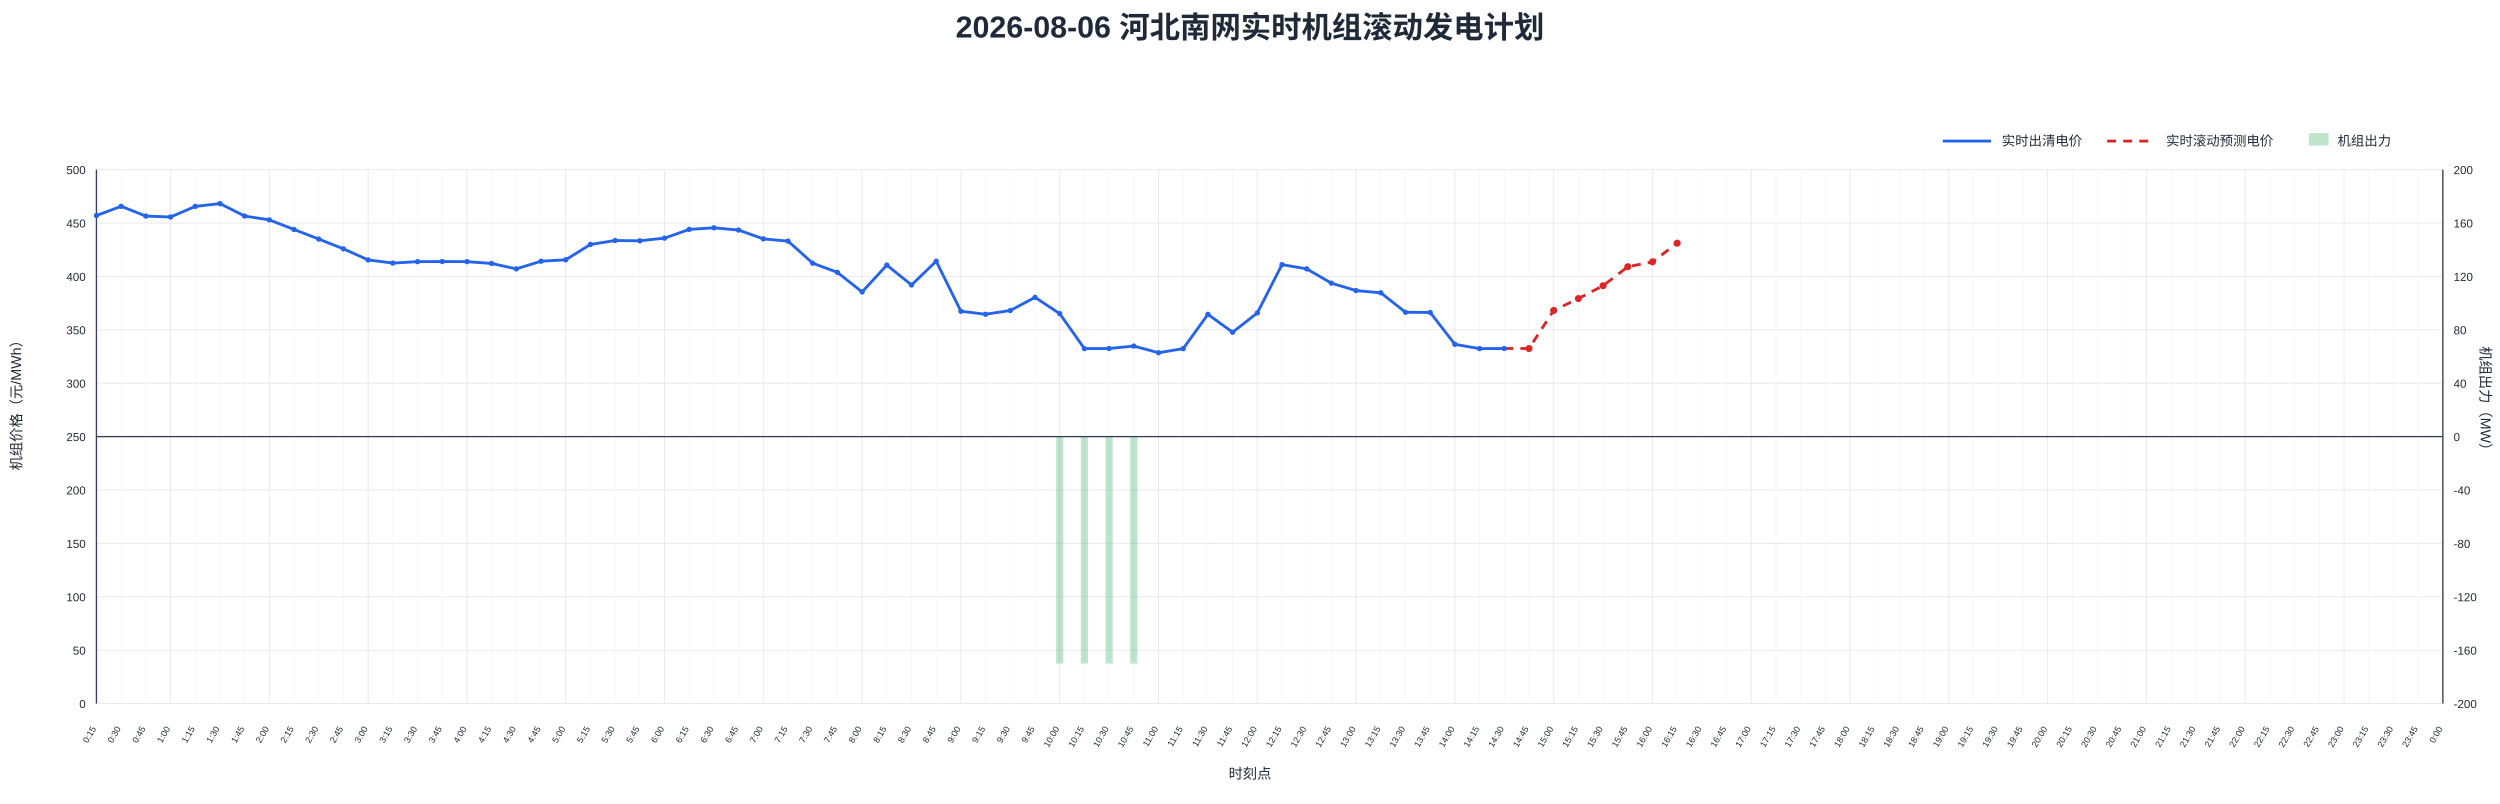
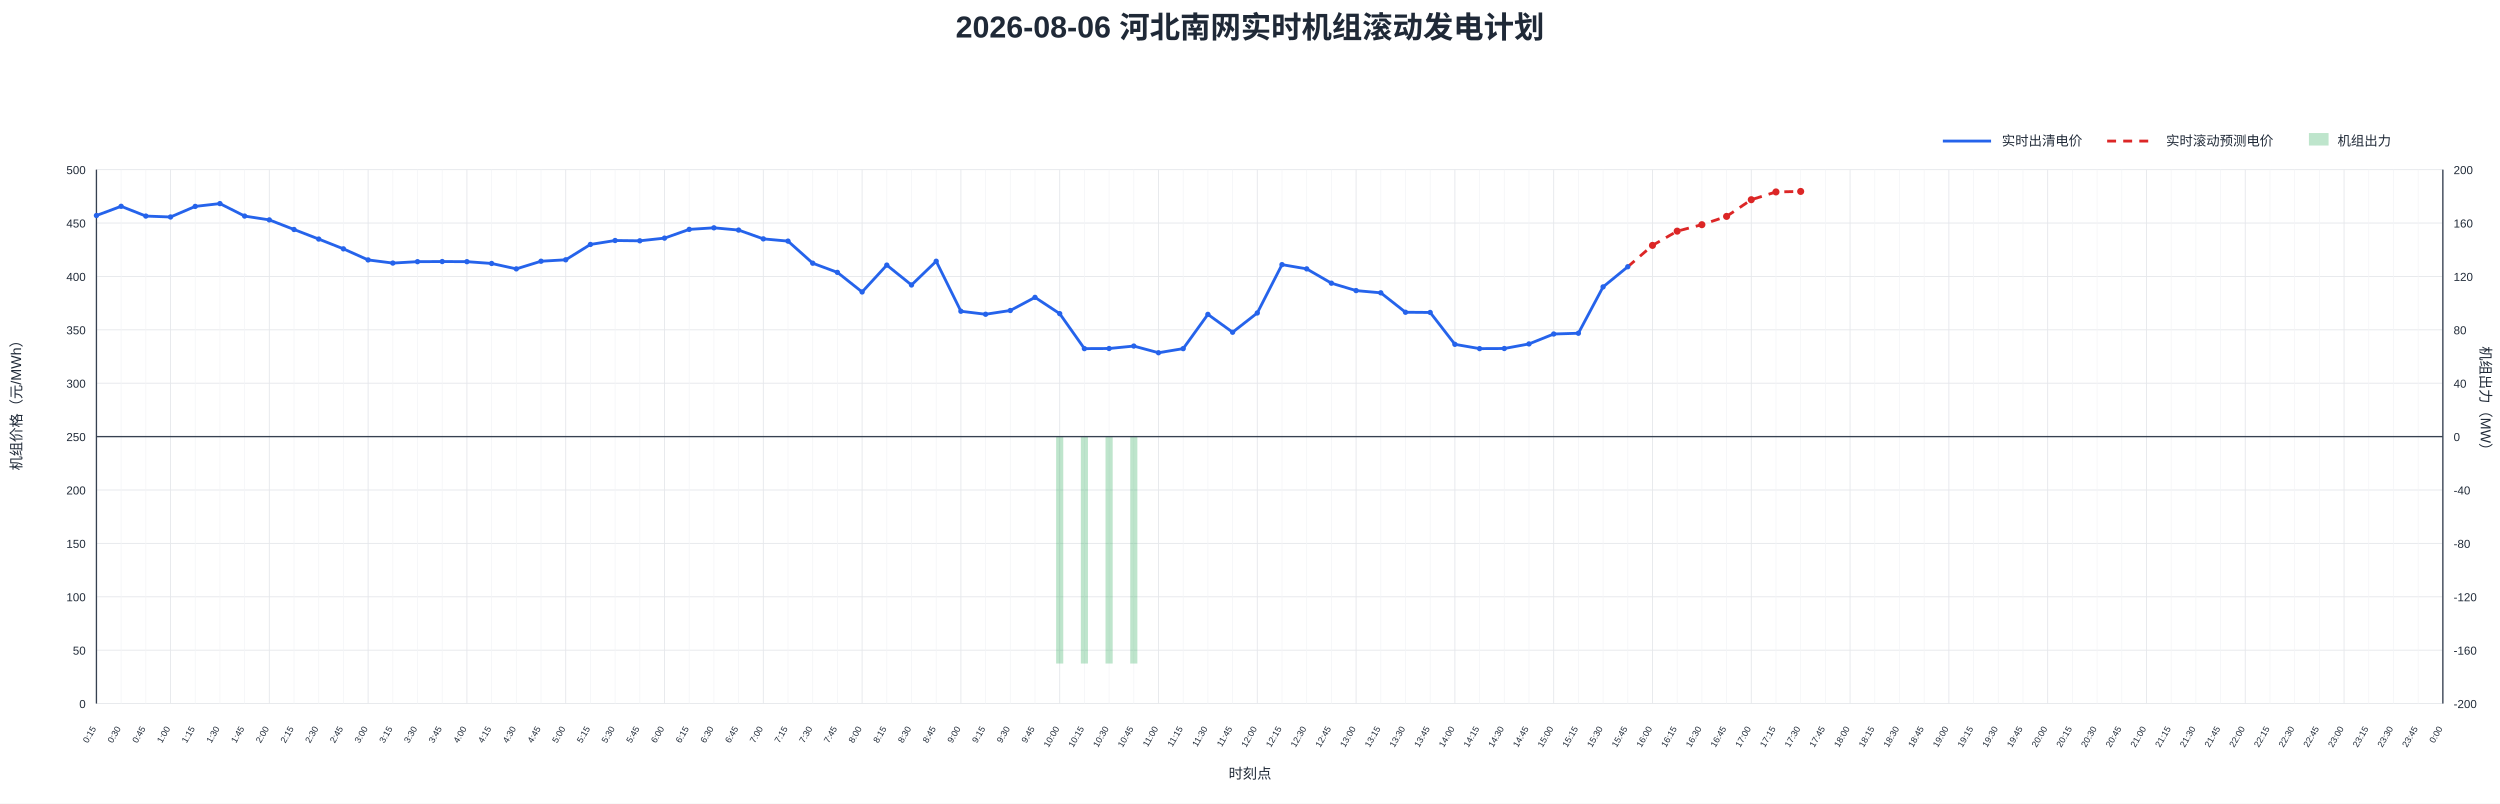
<svg xmlns="http://www.w3.org/2000/svg" width="2800" height="900" viewBox="0 0 2800 900" data-plot-left="108" data-plot-right="2736" data-plot-top="190" data-plot-bottom="788">
  <style>
text{font-family:'Microsoft YaHei','SimHei',Arial,sans-serif;fill:#1f2937}
.axis{stroke:#374151;stroke-width:1.5}
.grid{stroke:#e5e7eb;stroke-width:1}
.minor{stroke:#f3f4f6;stroke-width:0.8}
.actual{fill:none;stroke:#2563eb;stroke-width:3.2}
.forecast{fill:none;stroke:#dc2626;stroke-width:3.2;stroke-dasharray:10 8}
.bar{fill:#16a34a;fill-opacity:0.28}
.hover-zone{fill:#ffffff;fill-opacity:0;cursor:crosshair}
.hover-line{stroke:#111827;stroke-width:1.4;stroke-dasharray:6 5;opacity:0}
.tooltip{opacity:0;pointer-events:none}
.tooltip-bg{fill:#111827;fill-opacity:.72;stroke:#ffffff;stroke-width:1.2}
.tooltip text{fill:#ffffff;font-size:15px}
</style>
  <rect width="100%" height="100%" fill="#ffffff" />
  <text x="1400.0" y="42" text-anchor="middle" font-size="34" font-weight="700">2026-08-06 河北南网实时机组滚动发电计划</text>
  <text x="2748" y="793.00" text-anchor="start" font-size="13" fill="#166534">-200</text>
  <text x="2748" y="733.20" text-anchor="start" font-size="13" fill="#166534">-160</text>
  <text x="2748" y="673.40" text-anchor="start" font-size="13" fill="#166534">-120</text>
  <text x="2748" y="613.60" text-anchor="start" font-size="13" fill="#166534">-80</text>
  <text x="2748" y="553.80" text-anchor="start" font-size="13" fill="#166534">-40</text>
  <text x="2748" y="494.00" text-anchor="start" font-size="13" fill="#166534">0</text>
  <text x="2748" y="434.20" text-anchor="start" font-size="13" fill="#166534">40</text>
  <text x="2748" y="374.40" text-anchor="start" font-size="13" fill="#166534">80</text>
  <text x="2748" y="314.60" text-anchor="start" font-size="13" fill="#166534">120</text>
  <text x="2748" y="254.80" text-anchor="start" font-size="13" fill="#166534">160</text>
  <text x="2748" y="195.00" text-anchor="start" font-size="13" fill="#166534">200</text>
  <line class="grid" x1="108" y1="788.00" x2="2736" y2="788.00" />
  <text x="96" y="793.00" text-anchor="end" font-size="13">0</text>
  <line class="grid" x1="108" y1="728.20" x2="2736" y2="728.20" />
  <text x="96" y="733.20" text-anchor="end" font-size="13">50</text>
  <line class="grid" x1="108" y1="668.40" x2="2736" y2="668.40" />
  <text x="96" y="673.40" text-anchor="end" font-size="13">100</text>
  <line class="grid" x1="108" y1="608.60" x2="2736" y2="608.60" />
  <text x="96" y="613.60" text-anchor="end" font-size="13">150</text>
  <line class="grid" x1="108" y1="548.80" x2="2736" y2="548.80" />
  <text x="96" y="553.80" text-anchor="end" font-size="13">200</text>
  <line class="grid" x1="108" y1="489.00" x2="2736" y2="489.00" />
  <text x="96" y="494.00" text-anchor="end" font-size="13">250</text>
  <line class="grid" x1="108" y1="429.20" x2="2736" y2="429.20" />
  <text x="96" y="434.20" text-anchor="end" font-size="13">300</text>
  <line class="grid" x1="108" y1="369.40" x2="2736" y2="369.40" />
  <text x="96" y="374.40" text-anchor="end" font-size="13">350</text>
  <line class="grid" x1="108" y1="309.60" x2="2736" y2="309.60" />
  <text x="96" y="314.60" text-anchor="end" font-size="13">400</text>
  <line class="grid" x1="108" y1="249.80" x2="2736" y2="249.80" />
  <text x="96" y="254.80" text-anchor="end" font-size="13">450</text>
  <line class="grid" x1="108" y1="190.00" x2="2736" y2="190.00" />
  <text x="96" y="195.00" text-anchor="end" font-size="13">500</text>
  <line class="grid minor" x1="108.00" y1="190" x2="108.00" y2="788" />
  <text x="108.00" y="816" text-anchor="end" font-size="10" transform="rotate(-60 108.00 816)">0:15</text>
  <line class="grid minor" x1="135.66" y1="190" x2="135.66" y2="788" />
  <text x="135.66" y="816" text-anchor="end" font-size="10" transform="rotate(-60 135.66 816)">0:30</text>
  <line class="grid minor" x1="163.33" y1="190" x2="163.33" y2="788" />
  <text x="163.33" y="816" text-anchor="end" font-size="10" transform="rotate(-60 163.33 816)">0:45</text>
  <line class="grid" x1="190.99" y1="190" x2="190.99" y2="788" />
  <text x="190.99" y="816" text-anchor="end" font-size="10" transform="rotate(-60 190.99 816)">1:00</text>
  <line class="grid minor" x1="218.65" y1="190" x2="218.65" y2="788" />
  <text x="218.65" y="816" text-anchor="end" font-size="10" transform="rotate(-60 218.65 816)">1:15</text>
  <line class="grid minor" x1="246.32" y1="190" x2="246.32" y2="788" />
  <text x="246.32" y="816" text-anchor="end" font-size="10" transform="rotate(-60 246.32 816)">1:30</text>
  <line class="grid minor" x1="273.98" y1="190" x2="273.98" y2="788" />
  <text x="273.98" y="816" text-anchor="end" font-size="10" transform="rotate(-60 273.98 816)">1:45</text>
  <line class="grid" x1="301.64" y1="190" x2="301.64" y2="788" />
  <text x="301.64" y="816" text-anchor="end" font-size="10" transform="rotate(-60 301.64 816)">2:00</text>
  <line class="grid minor" x1="329.31" y1="190" x2="329.31" y2="788" />
  <text x="329.31" y="816" text-anchor="end" font-size="10" transform="rotate(-60 329.31 816)">2:15</text>
  <line class="grid minor" x1="356.97" y1="190" x2="356.97" y2="788" />
  <text x="356.97" y="816" text-anchor="end" font-size="10" transform="rotate(-60 356.97 816)">2:30</text>
  <line class="grid minor" x1="384.63" y1="190" x2="384.63" y2="788" />
  <text x="384.63" y="816" text-anchor="end" font-size="10" transform="rotate(-60 384.63 816)">2:45</text>
  <line class="grid" x1="412.29" y1="190" x2="412.29" y2="788" />
  <text x="412.29" y="816" text-anchor="end" font-size="10" transform="rotate(-60 412.29 816)">3:00</text>
  <line class="grid minor" x1="439.96" y1="190" x2="439.96" y2="788" />
  <text x="439.96" y="816" text-anchor="end" font-size="10" transform="rotate(-60 439.96 816)">3:15</text>
  <line class="grid minor" x1="467.62" y1="190" x2="467.62" y2="788" />
  <text x="467.62" y="816" text-anchor="end" font-size="10" transform="rotate(-60 467.62 816)">3:30</text>
  <line class="grid minor" x1="495.28" y1="190" x2="495.28" y2="788" />
  <text x="495.28" y="816" text-anchor="end" font-size="10" transform="rotate(-60 495.28 816)">3:45</text>
  <line class="grid" x1="522.95" y1="190" x2="522.95" y2="788" />
  <text x="522.95" y="816" text-anchor="end" font-size="10" transform="rotate(-60 522.95 816)">4:00</text>
  <line class="grid minor" x1="550.61" y1="190" x2="550.61" y2="788" />
  <text x="550.61" y="816" text-anchor="end" font-size="10" transform="rotate(-60 550.61 816)">4:15</text>
  <line class="grid minor" x1="578.27" y1="190" x2="578.27" y2="788" />
  <text x="578.27" y="816" text-anchor="end" font-size="10" transform="rotate(-60 578.27 816)">4:30</text>
  <line class="grid minor" x1="605.94" y1="190" x2="605.94" y2="788" />
  <text x="605.94" y="816" text-anchor="end" font-size="10" transform="rotate(-60 605.94 816)">4:45</text>
  <line class="grid" x1="633.60" y1="190" x2="633.60" y2="788" />
  <text x="633.60" y="816" text-anchor="end" font-size="10" transform="rotate(-60 633.60 816)">5:00</text>
  <line class="grid minor" x1="661.26" y1="190" x2="661.26" y2="788" />
  <text x="661.26" y="816" text-anchor="end" font-size="10" transform="rotate(-60 661.26 816)">5:15</text>
  <line class="grid minor" x1="688.93" y1="190" x2="688.93" y2="788" />
  <text x="688.93" y="816" text-anchor="end" font-size="10" transform="rotate(-60 688.93 816)">5:30</text>
  <line class="grid minor" x1="716.59" y1="190" x2="716.59" y2="788" />
  <text x="716.59" y="816" text-anchor="end" font-size="10" transform="rotate(-60 716.59 816)">5:45</text>
  <line class="grid" x1="744.25" y1="190" x2="744.25" y2="788" />
  <text x="744.25" y="816" text-anchor="end" font-size="10" transform="rotate(-60 744.25 816)">6:00</text>
  <line class="grid minor" x1="771.92" y1="190" x2="771.92" y2="788" />
  <text x="771.92" y="816" text-anchor="end" font-size="10" transform="rotate(-60 771.92 816)">6:15</text>
  <line class="grid minor" x1="799.58" y1="190" x2="799.58" y2="788" />
  <text x="799.58" y="816" text-anchor="end" font-size="10" transform="rotate(-60 799.58 816)">6:30</text>
  <line class="grid minor" x1="827.24" y1="190" x2="827.24" y2="788" />
  <text x="827.24" y="816" text-anchor="end" font-size="10" transform="rotate(-60 827.24 816)">6:45</text>
  <line class="grid" x1="854.91" y1="190" x2="854.91" y2="788" />
  <text x="854.91" y="816" text-anchor="end" font-size="10" transform="rotate(-60 854.91 816)">7:00</text>
  <line class="grid minor" x1="882.57" y1="190" x2="882.57" y2="788" />
  <text x="882.57" y="816" text-anchor="end" font-size="10" transform="rotate(-60 882.57 816)">7:15</text>
  <line class="grid minor" x1="910.23" y1="190" x2="910.23" y2="788" />
  <text x="910.23" y="816" text-anchor="end" font-size="10" transform="rotate(-60 910.23 816)">7:30</text>
  <line class="grid minor" x1="937.89" y1="190" x2="937.89" y2="788" />
  <text x="937.89" y="816" text-anchor="end" font-size="10" transform="rotate(-60 937.89 816)">7:45</text>
  <line class="grid" x1="965.56" y1="190" x2="965.56" y2="788" />
  <text x="965.56" y="816" text-anchor="end" font-size="10" transform="rotate(-60 965.56 816)">8:00</text>
  <line class="grid minor" x1="993.22" y1="190" x2="993.22" y2="788" />
  <text x="993.22" y="816" text-anchor="end" font-size="10" transform="rotate(-60 993.22 816)">8:15</text>
  <line class="grid minor" x1="1020.88" y1="190" x2="1020.88" y2="788" />
  <text x="1020.88" y="816" text-anchor="end" font-size="10" transform="rotate(-60 1020.88 816)">8:30</text>
  <line class="grid minor" x1="1048.55" y1="190" x2="1048.55" y2="788" />
  <text x="1048.55" y="816" text-anchor="end" font-size="10" transform="rotate(-60 1048.55 816)">8:45</text>
  <line class="grid" x1="1076.21" y1="190" x2="1076.21" y2="788" />
  <text x="1076.21" y="816" text-anchor="end" font-size="10" transform="rotate(-60 1076.21 816)">9:00</text>
  <line class="grid minor" x1="1103.87" y1="190" x2="1103.87" y2="788" />
  <text x="1103.87" y="816" text-anchor="end" font-size="10" transform="rotate(-60 1103.87 816)">9:15</text>
  <line class="grid minor" x1="1131.54" y1="190" x2="1131.54" y2="788" />
  <text x="1131.54" y="816" text-anchor="end" font-size="10" transform="rotate(-60 1131.54 816)">9:30</text>
  <line class="grid minor" x1="1159.20" y1="190" x2="1159.20" y2="788" />
  <text x="1159.20" y="816" text-anchor="end" font-size="10" transform="rotate(-60 1159.20 816)">9:45</text>
  <line class="grid" x1="1186.86" y1="190" x2="1186.86" y2="788" />
  <text x="1186.86" y="816" text-anchor="end" font-size="10" transform="rotate(-60 1186.86 816)">10:00</text>
  <line class="grid minor" x1="1214.53" y1="190" x2="1214.53" y2="788" />
  <text x="1214.53" y="816" text-anchor="end" font-size="10" transform="rotate(-60 1214.53 816)">10:15</text>
  <line class="grid minor" x1="1242.19" y1="190" x2="1242.19" y2="788" />
  <text x="1242.19" y="816" text-anchor="end" font-size="10" transform="rotate(-60 1242.19 816)">10:30</text>
  <line class="grid minor" x1="1269.85" y1="190" x2="1269.85" y2="788" />
  <text x="1269.85" y="816" text-anchor="end" font-size="10" transform="rotate(-60 1269.85 816)">10:45</text>
  <line class="grid" x1="1297.52" y1="190" x2="1297.52" y2="788" />
  <text x="1297.52" y="816" text-anchor="end" font-size="10" transform="rotate(-60 1297.52 816)">11:00</text>
  <line class="grid minor" x1="1325.18" y1="190" x2="1325.18" y2="788" />
  <text x="1325.18" y="816" text-anchor="end" font-size="10" transform="rotate(-60 1325.18 816)">11:15</text>
  <line class="grid minor" x1="1352.84" y1="190" x2="1352.84" y2="788" />
  <text x="1352.84" y="816" text-anchor="end" font-size="10" transform="rotate(-60 1352.84 816)">11:30</text>
  <line class="grid minor" x1="1380.51" y1="190" x2="1380.51" y2="788" />
  <text x="1380.51" y="816" text-anchor="end" font-size="10" transform="rotate(-60 1380.51 816)">11:45</text>
  <line class="grid" x1="1408.17" y1="190" x2="1408.17" y2="788" />
  <text x="1408.17" y="816" text-anchor="end" font-size="10" transform="rotate(-60 1408.17 816)">12:00</text>
  <line class="grid minor" x1="1435.83" y1="190" x2="1435.83" y2="788" />
  <text x="1435.83" y="816" text-anchor="end" font-size="10" transform="rotate(-60 1435.83 816)">12:15</text>
  <line class="grid minor" x1="1463.49" y1="190" x2="1463.49" y2="788" />
  <text x="1463.49" y="816" text-anchor="end" font-size="10" transform="rotate(-60 1463.49 816)">12:30</text>
  <line class="grid minor" x1="1491.16" y1="190" x2="1491.16" y2="788" />
  <text x="1491.16" y="816" text-anchor="end" font-size="10" transform="rotate(-60 1491.16 816)">12:45</text>
  <line class="grid" x1="1518.82" y1="190" x2="1518.82" y2="788" />
  <text x="1518.82" y="816" text-anchor="end" font-size="10" transform="rotate(-60 1518.82 816)">13:00</text>
  <line class="grid minor" x1="1546.48" y1="190" x2="1546.48" y2="788" />
  <text x="1546.48" y="816" text-anchor="end" font-size="10" transform="rotate(-60 1546.48 816)">13:15</text>
  <line class="grid minor" x1="1574.15" y1="190" x2="1574.15" y2="788" />
  <text x="1574.15" y="816" text-anchor="end" font-size="10" transform="rotate(-60 1574.15 816)">13:30</text>
  <line class="grid minor" x1="1601.81" y1="190" x2="1601.81" y2="788" />
  <text x="1601.81" y="816" text-anchor="end" font-size="10" transform="rotate(-60 1601.81 816)">13:45</text>
  <line class="grid" x1="1629.47" y1="190" x2="1629.47" y2="788" />
  <text x="1629.47" y="816" text-anchor="end" font-size="10" transform="rotate(-60 1629.47 816)">14:00</text>
  <line class="grid minor" x1="1657.14" y1="190" x2="1657.14" y2="788" />
  <text x="1657.14" y="816" text-anchor="end" font-size="10" transform="rotate(-60 1657.14 816)">14:15</text>
  <line class="grid minor" x1="1684.80" y1="190" x2="1684.80" y2="788" />
  <text x="1684.80" y="816" text-anchor="end" font-size="10" transform="rotate(-60 1684.80 816)">14:30</text>
  <line class="grid minor" x1="1712.46" y1="190" x2="1712.46" y2="788" />
  <text x="1712.46" y="816" text-anchor="end" font-size="10" transform="rotate(-60 1712.46 816)">14:45</text>
  <line class="grid" x1="1740.13" y1="190" x2="1740.13" y2="788" />
  <text x="1740.13" y="816" text-anchor="end" font-size="10" transform="rotate(-60 1740.13 816)">15:00</text>
  <line class="grid minor" x1="1767.79" y1="190" x2="1767.79" y2="788" />
  <text x="1767.79" y="816" text-anchor="end" font-size="10" transform="rotate(-60 1767.79 816)">15:15</text>
  <line class="grid minor" x1="1795.45" y1="190" x2="1795.45" y2="788" />
  <text x="1795.45" y="816" text-anchor="end" font-size="10" transform="rotate(-60 1795.45 816)">15:30</text>
  <line class="grid minor" x1="1823.12" y1="190" x2="1823.12" y2="788" />
  <text x="1823.12" y="816" text-anchor="end" font-size="10" transform="rotate(-60 1823.12 816)">15:45</text>
  <line class="grid" x1="1850.78" y1="190" x2="1850.78" y2="788" />
  <text x="1850.78" y="816" text-anchor="end" font-size="10" transform="rotate(-60 1850.78 816)">16:00</text>
  <line class="grid minor" x1="1878.44" y1="190" x2="1878.44" y2="788" />
  <text x="1878.44" y="816" text-anchor="end" font-size="10" transform="rotate(-60 1878.44 816)">16:15</text>
  <line class="grid minor" x1="1906.11" y1="190" x2="1906.11" y2="788" />
  <text x="1906.11" y="816" text-anchor="end" font-size="10" transform="rotate(-60 1906.11 816)">16:30</text>
  <line class="grid minor" x1="1933.77" y1="190" x2="1933.77" y2="788" />
  <text x="1933.77" y="816" text-anchor="end" font-size="10" transform="rotate(-60 1933.77 816)">16:45</text>
  <line class="grid" x1="1961.43" y1="190" x2="1961.43" y2="788" />
  <text x="1961.43" y="816" text-anchor="end" font-size="10" transform="rotate(-60 1961.43 816)">17:00</text>
  <line class="grid minor" x1="1989.09" y1="190" x2="1989.09" y2="788" />
  <text x="1989.09" y="816" text-anchor="end" font-size="10" transform="rotate(-60 1989.09 816)">17:15</text>
  <line class="grid minor" x1="2016.76" y1="190" x2="2016.76" y2="788" />
  <text x="2016.76" y="816" text-anchor="end" font-size="10" transform="rotate(-60 2016.76 816)">17:30</text>
  <line class="grid minor" x1="2044.42" y1="190" x2="2044.42" y2="788" />
  <text x="2044.42" y="816" text-anchor="end" font-size="10" transform="rotate(-60 2044.42 816)">17:45</text>
  <line class="grid" x1="2072.08" y1="190" x2="2072.08" y2="788" />
  <text x="2072.08" y="816" text-anchor="end" font-size="10" transform="rotate(-60 2072.08 816)">18:00</text>
  <line class="grid minor" x1="2099.75" y1="190" x2="2099.75" y2="788" />
  <text x="2099.75" y="816" text-anchor="end" font-size="10" transform="rotate(-60 2099.75 816)">18:15</text>
  <line class="grid minor" x1="2127.41" y1="190" x2="2127.41" y2="788" />
  <text x="2127.41" y="816" text-anchor="end" font-size="10" transform="rotate(-60 2127.41 816)">18:30</text>
  <line class="grid minor" x1="2155.07" y1="190" x2="2155.07" y2="788" />
  <text x="2155.07" y="816" text-anchor="end" font-size="10" transform="rotate(-60 2155.07 816)">18:45</text>
  <line class="grid" x1="2182.74" y1="190" x2="2182.74" y2="788" />
  <text x="2182.74" y="816" text-anchor="end" font-size="10" transform="rotate(-60 2182.74 816)">19:00</text>
  <line class="grid minor" x1="2210.40" y1="190" x2="2210.40" y2="788" />
  <text x="2210.40" y="816" text-anchor="end" font-size="10" transform="rotate(-60 2210.40 816)">19:15</text>
  <line class="grid minor" x1="2238.06" y1="190" x2="2238.06" y2="788" />
  <text x="2238.06" y="816" text-anchor="end" font-size="10" transform="rotate(-60 2238.06 816)">19:30</text>
  <line class="grid minor" x1="2265.73" y1="190" x2="2265.73" y2="788" />
  <text x="2265.73" y="816" text-anchor="end" font-size="10" transform="rotate(-60 2265.73 816)">19:45</text>
  <line class="grid" x1="2293.39" y1="190" x2="2293.39" y2="788" />
  <text x="2293.39" y="816" text-anchor="end" font-size="10" transform="rotate(-60 2293.39 816)">20:00</text>
  <line class="grid minor" x1="2321.05" y1="190" x2="2321.05" y2="788" />
  <text x="2321.05" y="816" text-anchor="end" font-size="10" transform="rotate(-60 2321.05 816)">20:15</text>
  <line class="grid minor" x1="2348.72" y1="190" x2="2348.72" y2="788" />
  <text x="2348.72" y="816" text-anchor="end" font-size="10" transform="rotate(-60 2348.72 816)">20:30</text>
  <line class="grid minor" x1="2376.38" y1="190" x2="2376.38" y2="788" />
  <text x="2376.38" y="816" text-anchor="end" font-size="10" transform="rotate(-60 2376.38 816)">20:45</text>
  <line class="grid" x1="2404.04" y1="190" x2="2404.04" y2="788" />
  <text x="2404.04" y="816" text-anchor="end" font-size="10" transform="rotate(-60 2404.04 816)">21:00</text>
  <line class="grid minor" x1="2431.71" y1="190" x2="2431.71" y2="788" />
  <text x="2431.71" y="816" text-anchor="end" font-size="10" transform="rotate(-60 2431.71 816)">21:15</text>
  <line class="grid minor" x1="2459.37" y1="190" x2="2459.37" y2="788" />
  <text x="2459.37" y="816" text-anchor="end" font-size="10" transform="rotate(-60 2459.37 816)">21:30</text>
  <line class="grid minor" x1="2487.03" y1="190" x2="2487.03" y2="788" />
  <text x="2487.03" y="816" text-anchor="end" font-size="10" transform="rotate(-60 2487.03 816)">21:45</text>
  <line class="grid" x1="2514.69" y1="190" x2="2514.69" y2="788" />
  <text x="2514.69" y="816" text-anchor="end" font-size="10" transform="rotate(-60 2514.69 816)">22:00</text>
  <line class="grid minor" x1="2542.36" y1="190" x2="2542.36" y2="788" />
  <text x="2542.36" y="816" text-anchor="end" font-size="10" transform="rotate(-60 2542.36 816)">22:15</text>
  <line class="grid minor" x1="2570.02" y1="190" x2="2570.02" y2="788" />
  <text x="2570.02" y="816" text-anchor="end" font-size="10" transform="rotate(-60 2570.02 816)">22:30</text>
  <line class="grid minor" x1="2597.68" y1="190" x2="2597.68" y2="788" />
  <text x="2597.68" y="816" text-anchor="end" font-size="10" transform="rotate(-60 2597.68 816)">22:45</text>
  <line class="grid" x1="2625.35" y1="190" x2="2625.35" y2="788" />
  <text x="2625.35" y="816" text-anchor="end" font-size="10" transform="rotate(-60 2625.35 816)">23:00</text>
  <line class="grid minor" x1="2653.01" y1="190" x2="2653.01" y2="788" />
  <text x="2653.01" y="816" text-anchor="end" font-size="10" transform="rotate(-60 2653.01 816)">23:15</text>
  <line class="grid minor" x1="2680.67" y1="190" x2="2680.67" y2="788" />
  <text x="2680.67" y="816" text-anchor="end" font-size="10" transform="rotate(-60 2680.67 816)">23:30</text>
  <line class="grid minor" x1="2708.34" y1="190" x2="2708.34" y2="788" />
  <text x="2708.34" y="816" text-anchor="end" font-size="10" transform="rotate(-60 2708.34 816)">23:45</text>
  <line class="grid" x1="2736.00" y1="190" x2="2736.00" y2="788" />
  <text x="2736.00" y="816" text-anchor="end" font-size="10" transform="rotate(-60 2736.00 816)">0:00</text>
  <rect class="bar" x="104.00" y="489.00" width="8" height="0.00" />
  <rect class="bar" x="131.66" y="489.00" width="8" height="0.00" />
  <rect class="bar" x="159.33" y="489.00" width="8" height="0.00" />
  <rect class="bar" x="186.99" y="489.00" width="8" height="0.00" />
  <rect class="bar" x="214.65" y="489.00" width="8" height="0.00" />
  <rect class="bar" x="242.32" y="489.00" width="8" height="0.00" />
  <rect class="bar" x="269.98" y="489.00" width="8" height="0.00" />
  <rect class="bar" x="297.64" y="489.00" width="8" height="0.00" />
  <rect class="bar" x="325.31" y="489.00" width="8" height="0.00" />
  <rect class="bar" x="352.97" y="489.00" width="8" height="0.00" />
  <rect class="bar" x="380.63" y="489.00" width="8" height="0.00" />
  <rect class="bar" x="408.29" y="489.00" width="8" height="0.00" />
  <rect class="bar" x="435.96" y="489.00" width="8" height="0.00" />
  <rect class="bar" x="463.62" y="489.00" width="8" height="0.00" />
  <rect class="bar" x="491.28" y="489.00" width="8" height="0.00" />
  <rect class="bar" x="518.95" y="489.00" width="8" height="0.00" />
  <rect class="bar" x="546.61" y="489.00" width="8" height="0.00" />
  <rect class="bar" x="574.27" y="489.00" width="8" height="0.00" />
  <rect class="bar" x="601.94" y="489.00" width="8" height="0.00" />
  <rect class="bar" x="629.60" y="489.00" width="8" height="0.00" />
  <rect class="bar" x="657.26" y="489.00" width="8" height="0.00" />
  <rect class="bar" x="684.93" y="489.00" width="8" height="0.00" />
  <rect class="bar" x="712.59" y="489.00" width="8" height="0.00" />
  <rect class="bar" x="740.25" y="489.00" width="8" height="0.00" />
  <rect class="bar" x="767.92" y="489.00" width="8" height="0.00" />
  <rect class="bar" x="795.58" y="489.00" width="8" height="0.00" />
  <rect class="bar" x="823.24" y="489.00" width="8" height="0.00" />
  <rect class="bar" x="850.91" y="489.00" width="8" height="0.00" />
  <rect class="bar" x="878.57" y="489.00" width="8" height="0.00" />
  <rect class="bar" x="906.23" y="489.00" width="8" height="0.00" />
  <rect class="bar" x="933.89" y="489.00" width="8" height="0.00" />
  <rect class="bar" x="961.56" y="489.00" width="8" height="0.00" />
  <rect class="bar" x="989.22" y="489.00" width="8" height="0.00" />
  <rect class="bar" x="1016.88" y="489.00" width="8" height="0.00" />
  <rect class="bar" x="1044.55" y="489.00" width="8" height="0.00" />
  <rect class="bar" x="1072.21" y="489.00" width="8" height="0.00" />
  <rect class="bar" x="1099.87" y="489.00" width="8" height="0.00" />
  <rect class="bar" x="1127.54" y="489.00" width="8" height="0.00" />
  <rect class="bar" x="1155.20" y="489.00" width="8" height="0.00" />
  <rect class="bar" x="1182.86" y="489.00" width="8" height="254.15" />
  <rect class="bar" x="1210.53" y="489.00" width="8" height="254.15" />
  <rect class="bar" x="1238.19" y="489.00" width="8" height="254.15" />
  <rect class="bar" x="1265.85" y="489.00" width="8" height="254.15" />
  <rect class="bar" x="1293.52" y="489.00" width="8" height="0.00" />
  <rect class="bar" x="1321.18" y="489.00" width="8" height="0.00" />
  <rect class="bar" x="1348.84" y="489.00" width="8" height="0.00" />
  <rect class="bar" x="1376.51" y="489.00" width="8" height="0.00" />
  <rect class="bar" x="1404.17" y="489.00" width="8" height="0.00" />
  <rect class="bar" x="1431.83" y="489.00" width="8" height="0.00" />
  <rect class="bar" x="1459.49" y="489.00" width="8" height="0.00" />
  <rect class="bar" x="1487.16" y="489.00" width="8" height="0.00" />
  <rect class="bar" x="1514.82" y="489.00" width="8" height="0.00" />
  <rect class="bar" x="1542.48" y="489.00" width="8" height="0.00" />
  <rect class="bar" x="1570.15" y="489.00" width="8" height="0.00" />
  <rect class="bar" x="1597.81" y="489.00" width="8" height="0.00" />
  <rect class="bar" x="1625.47" y="489.00" width="8" height="0.00" />
  <rect class="bar" x="1653.14" y="489.00" width="8" height="0.00" />
  <rect class="bar" x="1680.80" y="489.00" width="8" height="0.00" />
  <rect class="bar" x="1708.46" y="489.00" width="8" height="0.00" />
  <rect class="bar" x="1736.13" y="489.00" width="8" height="0.00" />
  <rect class="bar" x="1763.79" y="489.00" width="8" height="0.00" />
  <rect class="bar" x="1791.45" y="489.00" width="8" height="0.00" />
  <rect class="bar" x="1819.12" y="489.00" width="8" height="0.00" />
  <rect class="bar" x="1846.78" y="489.00" width="8" height="0.00" />
  <rect class="bar" x="1874.44" y="489.00" width="8" height="0.00" />
+   <rect class="bar" x="1902.11" y="489.00" width="8" height="0.00" />
+   <rect class="bar" x="1929.77" y="489.00" width="8" height="0.00" />
+   <rect class="bar" x="1957.43" y="489.00" width="8" height="0.00" />
+   <rect class="bar" x="1985.09" y="489.00" width="8" height="0.00" />
+   <rect class="bar" x="2012.76" y="489.00" width="8" height="0.00" />
  <line class="axis" x1="108" y1="489.00" x2="2736" y2="489.00" />
  <line class="axis" x1="108" y1="190" x2="108" y2="788" />
  <line class="axis" x1="2736" y1="190" x2="2736" y2="788" />
  <text x="1400.0" y="872" text-anchor="middle" font-size="16">时刻点</text>
  <text x="24" y="450.0" text-anchor="middle" font-size="16" transform="rotate(-90 24 450.0)">机组价格（元/MWh）</text>
  <text x="2778" y="450.0" text-anchor="middle" font-size="16" fill="#166534" transform="rotate(90 2778 450.0)">机组出力（MW）</text>
-   <polyline class="actual" points="108.00,241.38 135.66,231.06 163.33,242.00 190.99,243.03 218.65,231.17 246.32,228.03 273.98,242.00 301.64,246.28 329.31,257.04 356.97,267.74 384.63,278.72 412.29,291.12 439.96,294.64 467.62,293.07 495.28,292.93 522.95,293.07 550.61,295.08 578.27,301.14 605.94,292.58 633.60,290.97 661.26,273.79 688.93,269.37 716.59,269.70 744.25,266.71 771.92,256.92 799.58,255.16 827.24,257.68 854.91,267.54 882.57,270.05 910.23,294.78 937.89,305.07 965.56,327.00 993.22,296.91 1020.88,319.19 1048.55,292.58 1076.21,348.61 1103.87,351.97 1131.54,347.75 1159.20,333.05 1186.86,351.27 1214.53,390.46 1242.19,390.33 1269.85,387.59 1297.52,395.07 1325.18,390.46 1352.84,352.09 1380.51,372.11 1408.17,350.52 1435.83,296.38 1463.49,301.14 1491.16,317.17 1518.82,325.47 1546.48,327.95 1574.15,349.73 1601.81,349.95 1629.47,385.65 1657.14,390.46 1684.80,390.33" />
-   <polyline class="forecast" points="1684.80,390.33 1712.46,390.33 1740.13,347.68 1767.79,334.37 1795.45,320.01 1823.12,298.75 1850.78,293.26 1878.44,272.33" />
+   <polyline class="actual" points="108.00,241.38 135.66,231.06 163.33,242.00 190.99,243.03 218.65,231.17 246.32,228.03 273.98,242.00 301.64,246.28 329.31,257.04 356.97,267.74 384.63,278.72 412.29,291.12 439.96,294.64 467.62,293.07 495.28,292.93 522.95,293.07 550.61,295.08 578.27,301.14 605.94,292.58 633.60,290.97 661.26,273.79 688.93,269.37 716.59,269.70 744.25,266.71 771.92,256.92 799.58,255.16 827.24,257.68 854.91,267.54 882.57,270.05 910.23,294.78 937.89,305.07 965.56,327.00 993.22,296.91 1020.88,319.19 1048.55,292.58 1076.21,348.61 1103.87,351.97 1131.54,347.75 1159.20,333.05 1186.86,351.27 1214.53,390.46 1242.19,390.33 1269.85,387.59 1297.52,395.07 1325.18,390.46 1352.84,352.09 1380.51,372.11 1408.17,350.52 1435.83,296.38 1463.49,301.14 1491.16,317.17 1518.82,325.47 1546.48,327.95 1574.15,349.73 1601.81,349.95 1629.47,385.65 1657.14,390.46 1684.80,390.33 1712.46,385.20 1740.13,374.09 1767.79,373.24 1795.45,321.32 1823.12,298.75" />
+   <polyline class="forecast" points="1823.12,298.75 1850.78,274.83 1878.44,258.88 1906.11,251.65 1933.77,242.36 1961.43,223.67 1989.09,214.96 2016.76,214.40" />
  <circle cx="108.00" cy="241.38" r="3" fill="#2563eb" />
  <circle cx="135.66" cy="231.06" r="3" fill="#2563eb" />
  <circle cx="163.33" cy="242.00" r="3" fill="#2563eb" />
  <circle cx="190.99" cy="243.03" r="3" fill="#2563eb" />
  <circle cx="218.65" cy="231.17" r="3" fill="#2563eb" />
  <circle cx="246.32" cy="228.03" r="3" fill="#2563eb" />
  <circle cx="273.98" cy="242.00" r="3" fill="#2563eb" />
  <circle cx="301.64" cy="246.28" r="3" fill="#2563eb" />
  <circle cx="329.31" cy="257.04" r="3" fill="#2563eb" />
  <circle cx="356.97" cy="267.74" r="3" fill="#2563eb" />
  <circle cx="384.63" cy="278.72" r="3" fill="#2563eb" />
  <circle cx="412.29" cy="291.12" r="3" fill="#2563eb" />
  <circle cx="439.96" cy="294.64" r="3" fill="#2563eb" />
  <circle cx="467.62" cy="293.07" r="3" fill="#2563eb" />
  <circle cx="495.28" cy="292.93" r="3" fill="#2563eb" />
  <circle cx="522.95" cy="293.07" r="3" fill="#2563eb" />
  <circle cx="550.61" cy="295.08" r="3" fill="#2563eb" />
  <circle cx="578.27" cy="301.14" r="3" fill="#2563eb" />
  <circle cx="605.94" cy="292.58" r="3" fill="#2563eb" />
  <circle cx="633.60" cy="290.97" r="3" fill="#2563eb" />
  <circle cx="661.26" cy="273.79" r="3" fill="#2563eb" />
  <circle cx="688.93" cy="269.37" r="3" fill="#2563eb" />
  <circle cx="716.59" cy="269.70" r="3" fill="#2563eb" />
  <circle cx="744.25" cy="266.71" r="3" fill="#2563eb" />
  <circle cx="771.92" cy="256.92" r="3" fill="#2563eb" />
  <circle cx="799.58" cy="255.16" r="3" fill="#2563eb" />
  <circle cx="827.24" cy="257.68" r="3" fill="#2563eb" />
  <circle cx="854.91" cy="267.54" r="3" fill="#2563eb" />
  <circle cx="882.57" cy="270.05" r="3" fill="#2563eb" />
  <circle cx="910.23" cy="294.78" r="3" fill="#2563eb" />
  <circle cx="937.89" cy="305.07" r="3" fill="#2563eb" />
  <circle cx="965.56" cy="327.00" r="3" fill="#2563eb" />
  <circle cx="993.22" cy="296.91" r="3" fill="#2563eb" />
  <circle cx="1020.88" cy="319.19" r="3" fill="#2563eb" />
  <circle cx="1048.55" cy="292.58" r="3" fill="#2563eb" />
  <circle cx="1076.21" cy="348.61" r="3" fill="#2563eb" />
  <circle cx="1103.87" cy="351.97" r="3" fill="#2563eb" />
  <circle cx="1131.54" cy="347.75" r="3" fill="#2563eb" />
  <circle cx="1159.20" cy="333.05" r="3" fill="#2563eb" />
  <circle cx="1186.86" cy="351.27" r="3" fill="#2563eb" />
  <circle cx="1214.53" cy="390.46" r="3" fill="#2563eb" />
  <circle cx="1242.19" cy="390.33" r="3" fill="#2563eb" />
  <circle cx="1269.85" cy="387.59" r="3" fill="#2563eb" />
  <circle cx="1297.52" cy="395.07" r="3" fill="#2563eb" />
  <circle cx="1325.18" cy="390.46" r="3" fill="#2563eb" />
  <circle cx="1352.84" cy="352.09" r="3" fill="#2563eb" />
  <circle cx="1380.51" cy="372.11" r="3" fill="#2563eb" />
  <circle cx="1408.17" cy="350.52" r="3" fill="#2563eb" />
  <circle cx="1435.83" cy="296.38" r="3" fill="#2563eb" />
  <circle cx="1463.49" cy="301.14" r="3" fill="#2563eb" />
  <circle cx="1491.16" cy="317.17" r="3" fill="#2563eb" />
  <circle cx="1518.82" cy="325.47" r="3" fill="#2563eb" />
  <circle cx="1546.48" cy="327.95" r="3" fill="#2563eb" />
  <circle cx="1574.15" cy="349.73" r="3" fill="#2563eb" />
  <circle cx="1601.81" cy="349.95" r="3" fill="#2563eb" />
  <circle cx="1629.47" cy="385.65" r="3" fill="#2563eb" />
  <circle cx="1657.14" cy="390.46" r="3" fill="#2563eb" />
  <circle cx="1684.80" cy="390.33" r="3" fill="#2563eb" />
-   <circle cx="1712.46" cy="390.33" r="4" fill="#dc2626" />
-   <circle cx="1740.13" cy="347.68" r="4" fill="#dc2626" />
-   <circle cx="1767.79" cy="334.37" r="4" fill="#dc2626" />
-   <circle cx="1795.45" cy="320.01" r="4" fill="#dc2626" />
-   <circle cx="1823.12" cy="298.75" r="4" fill="#dc2626" />
-   <circle cx="1850.78" cy="293.26" r="4" fill="#dc2626" />
-   <circle cx="1878.44" cy="272.33" r="4" fill="#dc2626" />
+   <circle cx="1712.46" cy="385.20" r="3" fill="#2563eb" />
+   <circle cx="1740.13" cy="374.09" r="3" fill="#2563eb" />
+   <circle cx="1767.79" cy="373.24" r="3" fill="#2563eb" />
+   <circle cx="1795.45" cy="321.32" r="3" fill="#2563eb" />
+   <circle cx="1823.12" cy="298.75" r="3" fill="#2563eb" />
+   <circle cx="1850.78" cy="274.83" r="4" fill="#dc2626" />
+   <circle cx="1878.44" cy="258.88" r="4" fill="#dc2626" />
+   <circle cx="1906.11" cy="251.65" r="4" fill="#dc2626" />
+   <circle cx="1933.77" cy="242.36" r="4" fill="#dc2626" />
+   <circle cx="1961.43" cy="223.67" r="4" fill="#dc2626" />
+   <circle cx="1989.09" cy="214.96" r="4" fill="#dc2626" />
+   <circle cx="2016.76" cy="214.40" r="4" fill="#dc2626" />
  <line x1="2176" y1="158" x2="2230" y2="158" class="actual" />
  <text x="2242" y="163" font-size="15">实时出清电价</text>
  <line x1="2360" y1="158" x2="2414" y2="158" class="forecast" />
  <text x="2426" y="163" font-size="15">实时滚动预测电价</text>
  <rect class="bar" x="2586" y="149" width="22" height="14" />
  <text x="2618" y="163" font-size="15">机组出力</text>
  <line id="hover-line" class="hover-line" x1="108" y1="190" x2="108" y2="788" />
  <g id="tooltip" class="tooltip">
    <rect class="tooltip-bg" x="0" y="0" width="220" height="122" rx="8" />
    <text id="tip-time" x="14" y="30" />
    <text id="tip-output" x="14" y="57" />
    <text id="tip-price" x="14" y="84" />
    <text id="tip-forecast" x="14" y="111" />
  </g>
  <rect class="hover-zone" x="108.00" y="190" width="13.83" height="598" data-x="108.00" data-time="0:15" data-output="0 MW" data-actual-price="457.04 元/MWh" data-forecast-price="--" data-curve-y="241.38" />
  <rect class="hover-zone" x="121.83" y="190" width="27.66" height="598" data-x="135.66" data-time="0:30" data-output="0 MW" data-actual-price="465.67 元/MWh" data-forecast-price="--" data-curve-y="231.06" />
  <rect class="hover-zone" x="149.49" y="190" width="27.66" height="598" data-x="163.33" data-time="0:45" data-output="0 MW" data-actual-price="456.52 元/MWh" data-forecast-price="--" data-curve-y="242.00" />
  <rect class="hover-zone" x="177.16" y="190" width="27.66" height="598" data-x="190.99" data-time="1:00" data-output="0 MW" data-actual-price="455.66 元/MWh" data-forecast-price="--" data-curve-y="243.03" />
  <rect class="hover-zone" x="204.82" y="190" width="27.66" height="598" data-x="218.65" data-time="1:15" data-output="0 MW" data-actual-price="465.58 元/MWh" data-forecast-price="--" data-curve-y="231.17" />
  <rect class="hover-zone" x="232.48" y="190" width="27.66" height="598" data-x="246.32" data-time="1:30" data-output="0 MW" data-actual-price="468.20 元/MWh" data-forecast-price="--" data-curve-y="228.03" />
  <rect class="hover-zone" x="260.15" y="190" width="27.66" height="598" data-x="273.98" data-time="1:45" data-output="0 MW" data-actual-price="456.52 元/MWh" data-forecast-price="--" data-curve-y="242.00" />
  <rect class="hover-zone" x="287.81" y="190" width="27.66" height="598" data-x="301.64" data-time="2:00" data-output="0 MW" data-actual-price="452.94 元/MWh" data-forecast-price="--" data-curve-y="246.28" />
  <rect class="hover-zone" x="315.47" y="190" width="27.66" height="598" data-x="329.31" data-time="2:15" data-output="0 MW" data-actual-price="443.95 元/MWh" data-forecast-price="--" data-curve-y="257.04" />
  <rect class="hover-zone" x="343.14" y="190" width="27.66" height="598" data-x="356.97" data-time="2:30" data-output="0 MW" data-actual-price="435.00 元/MWh" data-forecast-price="--" data-curve-y="267.74" />
  <rect class="hover-zone" x="370.80" y="190" width="27.66" height="598" data-x="384.63" data-time="2:45" data-output="0 MW" data-actual-price="425.82 元/MWh" data-forecast-price="--" data-curve-y="278.72" />
  <rect class="hover-zone" x="398.46" y="190" width="27.66" height="598" data-x="412.29" data-time="3:00" data-output="0 MW" data-actual-price="415.45 元/MWh" data-forecast-price="--" data-curve-y="291.12" />
  <rect class="hover-zone" x="426.13" y="190" width="27.66" height="598" data-x="439.96" data-time="3:15" data-output="0 MW" data-actual-price="412.51 元/MWh" data-forecast-price="--" data-curve-y="294.64" />
  <rect class="hover-zone" x="453.79" y="190" width="27.66" height="598" data-x="467.62" data-time="3:30" data-output="0 MW" data-actual-price="413.82 元/MWh" data-forecast-price="--" data-curve-y="293.07" />
  <rect class="hover-zone" x="481.45" y="190" width="27.66" height="598" data-x="495.28" data-time="3:45" data-output="0 MW" data-actual-price="413.94 元/MWh" data-forecast-price="--" data-curve-y="292.93" />
  <rect class="hover-zone" x="509.12" y="190" width="27.66" height="598" data-x="522.95" data-time="4:00" data-output="0 MW" data-actual-price="413.82 元/MWh" data-forecast-price="--" data-curve-y="293.07" />
  <rect class="hover-zone" x="536.78" y="190" width="27.66" height="598" data-x="550.61" data-time="4:15" data-output="0 MW" data-actual-price="412.14 元/MWh" data-forecast-price="--" data-curve-y="295.08" />
  <rect class="hover-zone" x="564.44" y="190" width="27.66" height="598" data-x="578.27" data-time="4:30" data-output="0 MW" data-actual-price="407.07 元/MWh" data-forecast-price="--" data-curve-y="301.14" />
  <rect class="hover-zone" x="592.11" y="190" width="27.66" height="598" data-x="605.94" data-time="4:45" data-output="0 MW" data-actual-price="414.23 元/MWh" data-forecast-price="--" data-curve-y="292.58" />
  <rect class="hover-zone" x="619.77" y="190" width="27.66" height="598" data-x="633.60" data-time="5:00" data-output="0 MW" data-actual-price="415.58 元/MWh" data-forecast-price="--" data-curve-y="290.97" />
  <rect class="hover-zone" x="647.43" y="190" width="27.66" height="598" data-x="661.26" data-time="5:15" data-output="0 MW" data-actual-price="429.94 元/MWh" data-forecast-price="--" data-curve-y="273.79" />
  <rect class="hover-zone" x="675.09" y="190" width="27.66" height="598" data-x="688.93" data-time="5:30" data-output="0 MW" data-actual-price="433.64 元/MWh" data-forecast-price="--" data-curve-y="269.37" />
  <rect class="hover-zone" x="702.76" y="190" width="27.66" height="598" data-x="716.59" data-time="5:45" data-output="0 MW" data-actual-price="433.36 元/MWh" data-forecast-price="--" data-curve-y="269.70" />
  <rect class="hover-zone" x="730.42" y="190" width="27.66" height="598" data-x="744.25" data-time="6:00" data-output="0 MW" data-actual-price="435.86 元/MWh" data-forecast-price="--" data-curve-y="266.71" />
  <rect class="hover-zone" x="758.08" y="190" width="27.66" height="598" data-x="771.92" data-time="6:15" data-output="0 MW" data-actual-price="444.05 元/MWh" data-forecast-price="--" data-curve-y="256.92" />
  <rect class="hover-zone" x="785.75" y="190" width="27.66" height="598" data-x="799.58" data-time="6:30" data-output="0 MW" data-actual-price="445.52 元/MWh" data-forecast-price="--" data-curve-y="255.16" />
  <rect class="hover-zone" x="813.41" y="190" width="27.66" height="598" data-x="827.24" data-time="6:45" data-output="0 MW" data-actual-price="443.41 元/MWh" data-forecast-price="--" data-curve-y="257.68" />
  <rect class="hover-zone" x="841.07" y="190" width="27.66" height="598" data-x="854.91" data-time="7:00" data-output="0 MW" data-actual-price="435.17 元/MWh" data-forecast-price="--" data-curve-y="267.54" />
  <rect class="hover-zone" x="868.74" y="190" width="27.66" height="598" data-x="882.57" data-time="7:15" data-output="0 MW" data-actual-price="433.07 元/MWh" data-forecast-price="--" data-curve-y="270.05" />
  <rect class="hover-zone" x="896.40" y="190" width="27.66" height="598" data-x="910.23" data-time="7:30" data-output="0 MW" data-actual-price="412.39 元/MWh" data-forecast-price="--" data-curve-y="294.78" />
  <rect class="hover-zone" x="924.06" y="190" width="27.66" height="598" data-x="937.89" data-time="7:45" data-output="0 MW" data-actual-price="403.79 元/MWh" data-forecast-price="--" data-curve-y="305.07" />
  <rect class="hover-zone" x="951.73" y="190" width="27.66" height="598" data-x="965.56" data-time="8:00" data-output="0 MW" data-actual-price="385.45 元/MWh" data-forecast-price="--" data-curve-y="327.00" />
  <rect class="hover-zone" x="979.39" y="190" width="27.66" height="598" data-x="993.22" data-time="8:15" data-output="0 MW" data-actual-price="410.61 元/MWh" data-forecast-price="--" data-curve-y="296.91" />
  <rect class="hover-zone" x="1007.05" y="190" width="27.66" height="598" data-x="1020.88" data-time="8:30" data-output="0 MW" data-actual-price="391.98 元/MWh" data-forecast-price="--" data-curve-y="319.19" />
  <rect class="hover-zone" x="1034.72" y="190" width="27.66" height="598" data-x="1048.55" data-time="8:45" data-output="0 MW" data-actual-price="414.23 元/MWh" data-forecast-price="--" data-curve-y="292.58" />
  <rect class="hover-zone" x="1062.38" y="190" width="27.66" height="598" data-x="1076.21" data-time="9:00" data-output="0 MW" data-actual-price="367.38 元/MWh" data-forecast-price="--" data-curve-y="348.61" />
  <rect class="hover-zone" x="1090.04" y="190" width="27.66" height="598" data-x="1103.87" data-time="9:15" data-output="0 MW" data-actual-price="364.57 元/MWh" data-forecast-price="--" data-curve-y="351.97" />
  <rect class="hover-zone" x="1117.71" y="190" width="27.66" height="598" data-x="1131.54" data-time="9:30" data-output="0 MW" data-actual-price="368.10 元/MWh" data-forecast-price="--" data-curve-y="347.75" />
  <rect class="hover-zone" x="1145.37" y="190" width="27.66" height="598" data-x="1159.20" data-time="9:45" data-output="0 MW" data-actual-price="380.39 元/MWh" data-forecast-price="--" data-curve-y="333.05" />
  <rect class="hover-zone" x="1173.03" y="190" width="27.66" height="598" data-x="1186.86" data-time="10:00" data-output="-170 MW" data-actual-price="365.16 元/MWh" data-forecast-price="--" data-curve-y="351.27" />
  <rect class="hover-zone" x="1200.69" y="190" width="27.66" height="598" data-x="1214.53" data-time="10:15" data-output="-170 MW" data-actual-price="332.39 元/MWh" data-forecast-price="--" data-curve-y="390.46" />
  <rect class="hover-zone" x="1228.36" y="190" width="27.66" height="598" data-x="1242.19" data-time="10:30" data-output="-170 MW" data-actual-price="332.50 元/MWh" data-forecast-price="--" data-curve-y="390.33" />
  <rect class="hover-zone" x="1256.02" y="190" width="27.66" height="598" data-x="1269.85" data-time="10:45" data-output="-170 MW" data-actual-price="334.79 元/MWh" data-forecast-price="--" data-curve-y="387.59" />
  <rect class="hover-zone" x="1283.68" y="190" width="27.66" height="598" data-x="1297.52" data-time="11:00" data-output="0 MW" data-actual-price="328.54 元/MWh" data-forecast-price="--" data-curve-y="395.07" />
  <rect class="hover-zone" x="1311.35" y="190" width="27.66" height="598" data-x="1325.18" data-time="11:15" data-output="0 MW" data-actual-price="332.39 元/MWh" data-forecast-price="--" data-curve-y="390.46" />
  <rect class="hover-zone" x="1339.01" y="190" width="27.66" height="598" data-x="1352.84" data-time="11:30" data-output="0 MW" data-actual-price="364.47 元/MWh" data-forecast-price="--" data-curve-y="352.09" />
  <rect class="hover-zone" x="1366.67" y="190" width="27.66" height="598" data-x="1380.51" data-time="11:45" data-output="0 MW" data-actual-price="347.73 元/MWh" data-forecast-price="--" data-curve-y="372.11" />
  <rect class="hover-zone" x="1394.34" y="190" width="27.66" height="598" data-x="1408.17" data-time="12:00" data-output="0 MW" data-actual-price="365.79 元/MWh" data-forecast-price="--" data-curve-y="350.52" />
  <rect class="hover-zone" x="1422.00" y="190" width="27.66" height="598" data-x="1435.83" data-time="12:15" data-output="0 MW" data-actual-price="411.05 元/MWh" data-forecast-price="--" data-curve-y="296.38" />
  <rect class="hover-zone" x="1449.66" y="190" width="27.66" height="598" data-x="1463.49" data-time="12:30" data-output="0 MW" data-actual-price="407.07 元/MWh" data-forecast-price="--" data-curve-y="301.14" />
  <rect class="hover-zone" x="1477.33" y="190" width="27.66" height="598" data-x="1491.16" data-time="12:45" data-output="0 MW" data-actual-price="393.67 元/MWh" data-forecast-price="--" data-curve-y="317.17" />
  <rect class="hover-zone" x="1504.99" y="190" width="27.66" height="598" data-x="1518.82" data-time="13:00" data-output="0 MW" data-actual-price="386.73 元/MWh" data-forecast-price="--" data-curve-y="325.47" />
  <rect class="hover-zone" x="1532.65" y="190" width="27.66" height="598" data-x="1546.48" data-time="13:15" data-output="0 MW" data-actual-price="384.66 元/MWh" data-forecast-price="--" data-curve-y="327.95" />
  <rect class="hover-zone" x="1560.32" y="190" width="27.66" height="598" data-x="1574.15" data-time="13:30" data-output="0 MW" data-actual-price="366.45 元/MWh" data-forecast-price="--" data-curve-y="349.73" />
  <rect class="hover-zone" x="1587.98" y="190" width="27.66" height="598" data-x="1601.81" data-time="13:45" data-output="0 MW" data-actual-price="366.26 元/MWh" data-forecast-price="--" data-curve-y="349.95" />
  <rect class="hover-zone" x="1615.64" y="190" width="27.66" height="598" data-x="1629.47" data-time="14:00" data-output="0 MW" data-actual-price="336.41 元/MWh" data-forecast-price="--" data-curve-y="385.65" />
  <rect class="hover-zone" x="1643.31" y="190" width="27.66" height="598" data-x="1657.14" data-time="14:15" data-output="0 MW" data-actual-price="332.39 元/MWh" data-forecast-price="--" data-curve-y="390.46" />
  <rect class="hover-zone" x="1670.97" y="190" width="27.66" height="598" data-x="1684.80" data-time="14:30" data-output="0 MW" data-actual-price="332.50 元/MWh" data-forecast-price="--" data-curve-y="390.33" />
-   <rect class="hover-zone" x="1698.63" y="190" width="27.66" height="598" data-x="1712.46" data-time="14:45" data-output="0 MW" data-actual-price="--" data-forecast-price="332.50 元/MWh" data-curve-y="390.33" />
-   <rect class="hover-zone" x="1726.29" y="190" width="27.66" height="598" data-x="1740.13" data-time="15:00" data-output="0 MW" data-actual-price="--" data-forecast-price="368.16 元/MWh" data-curve-y="347.68" />
-   <rect class="hover-zone" x="1753.96" y="190" width="27.66" height="598" data-x="1767.79" data-time="15:15" data-output="0 MW" data-actual-price="--" data-forecast-price="379.29 元/MWh" data-curve-y="334.37" />
-   <rect class="hover-zone" x="1781.62" y="190" width="27.66" height="598" data-x="1795.45" data-time="15:30" data-output="0 MW" data-actual-price="--" data-forecast-price="391.30 元/MWh" data-curve-y="320.01" />
-   <rect class="hover-zone" x="1809.28" y="190" width="27.66" height="598" data-x="1823.12" data-time="15:45" data-output="0 MW" data-actual-price="--" data-forecast-price="409.07 元/MWh" data-curve-y="298.75" />
-   <rect class="hover-zone" x="1836.95" y="190" width="27.66" height="598" data-x="1850.78" data-time="16:00" data-output="0 MW" data-actual-price="--" data-forecast-price="413.66 元/MWh" data-curve-y="293.26" />
-   <rect class="hover-zone" x="1864.61" y="190" width="27.66" height="598" data-x="1878.44" data-time="16:15" data-output="0 MW" data-actual-price="--" data-forecast-price="431.16 元/MWh" data-curve-y="272.33" />
-   <rect class="hover-zone" x="1892.27" y="190" width="27.66" height="598" data-x="1906.11" data-time="16:30" data-output="--" data-actual-price="--" data-forecast-price="--" data-curve-y="" />
-   <rect class="hover-zone" x="1919.94" y="190" width="27.66" height="598" data-x="1933.77" data-time="16:45" data-output="--" data-actual-price="--" data-forecast-price="--" data-curve-y="" />
-   <rect class="hover-zone" x="1947.60" y="190" width="27.66" height="598" data-x="1961.43" data-time="17:00" data-output="--" data-actual-price="--" data-forecast-price="--" data-curve-y="" />
-   <rect class="hover-zone" x="1975.26" y="190" width="27.66" height="598" data-x="1989.09" data-time="17:15" data-output="--" data-actual-price="--" data-forecast-price="--" data-curve-y="" />
-   <rect class="hover-zone" x="2002.93" y="190" width="27.66" height="598" data-x="2016.76" data-time="17:30" data-output="--" data-actual-price="--" data-forecast-price="--" data-curve-y="" />
+   <rect class="hover-zone" x="1698.63" y="190" width="27.66" height="598" data-x="1712.46" data-time="14:45" data-output="0 MW" data-actual-price="336.79 元/MWh" data-forecast-price="--" data-curve-y="385.20" />
+   <rect class="hover-zone" x="1726.29" y="190" width="27.66" height="598" data-x="1740.13" data-time="15:00" data-output="0 MW" data-actual-price="346.08 元/MWh" data-forecast-price="--" data-curve-y="374.09" />
+   <rect class="hover-zone" x="1753.96" y="190" width="27.66" height="598" data-x="1767.79" data-time="15:15" data-output="0 MW" data-actual-price="346.79 元/MWh" data-forecast-price="--" data-curve-y="373.24" />
+   <rect class="hover-zone" x="1781.62" y="190" width="27.66" height="598" data-x="1795.45" data-time="15:30" data-output="0 MW" data-actual-price="390.20 元/MWh" data-forecast-price="--" data-curve-y="321.32" />
+   <rect class="hover-zone" x="1809.28" y="190" width="27.66" height="598" data-x="1823.12" data-time="15:45" data-output="0 MW" data-actual-price="409.07 元/MWh" data-forecast-price="--" data-curve-y="298.75" />
+   <rect class="hover-zone" x="1836.95" y="190" width="27.66" height="598" data-x="1850.78" data-time="16:00" data-output="0 MW" data-actual-price="--" data-forecast-price="429.07 元/MWh" data-curve-y="274.83" />
+   <rect class="hover-zone" x="1864.61" y="190" width="27.66" height="598" data-x="1878.44" data-time="16:15" data-output="0 MW" data-actual-price="--" data-forecast-price="442.41 元/MWh" data-curve-y="258.88" />
+   <rect class="hover-zone" x="1892.27" y="190" width="27.66" height="598" data-x="1906.11" data-time="16:30" data-output="0 MW" data-actual-price="--" data-forecast-price="448.45 元/MWh" data-curve-y="251.65" />
+   <rect class="hover-zone" x="1919.94" y="190" width="27.66" height="598" data-x="1933.77" data-time="16:45" data-output="0 MW" data-actual-price="--" data-forecast-price="456.22 元/MWh" data-curve-y="242.36" />
+   <rect class="hover-zone" x="1947.60" y="190" width="27.66" height="598" data-x="1961.43" data-time="17:00" data-output="0 MW" data-actual-price="--" data-forecast-price="471.85 元/MWh" data-curve-y="223.67" />
+   <rect class="hover-zone" x="1975.26" y="190" width="27.66" height="598" data-x="1989.09" data-time="17:15" data-output="0 MW" data-actual-price="--" data-forecast-price="479.13 元/MWh" data-curve-y="214.96" />
+   <rect class="hover-zone" x="2002.93" y="190" width="27.66" height="598" data-x="2016.76" data-time="17:30" data-output="0 MW" data-actual-price="--" data-forecast-price="479.60 元/MWh" data-curve-y="214.40" />
  <rect class="hover-zone" x="2030.59" y="190" width="27.66" height="598" data-x="2044.42" data-time="17:45" data-output="--" data-actual-price="--" data-forecast-price="--" data-curve-y="" />
  <rect class="hover-zone" x="2058.25" y="190" width="27.66" height="598" data-x="2072.08" data-time="18:00" data-output="--" data-actual-price="--" data-forecast-price="--" data-curve-y="" />
  <rect class="hover-zone" x="2085.92" y="190" width="27.66" height="598" data-x="2099.75" data-time="18:15" data-output="--" data-actual-price="--" data-forecast-price="--" data-curve-y="" />
  <rect class="hover-zone" x="2113.58" y="190" width="27.66" height="598" data-x="2127.41" data-time="18:30" data-output="--" data-actual-price="--" data-forecast-price="--" data-curve-y="" />
  <rect class="hover-zone" x="2141.24" y="190" width="27.66" height="598" data-x="2155.07" data-time="18:45" data-output="--" data-actual-price="--" data-forecast-price="--" data-curve-y="" />
  <rect class="hover-zone" x="2168.91" y="190" width="27.66" height="598" data-x="2182.74" data-time="19:00" data-output="--" data-actual-price="--" data-forecast-price="--" data-curve-y="" />
  <rect class="hover-zone" x="2196.57" y="190" width="27.66" height="598" data-x="2210.40" data-time="19:15" data-output="--" data-actual-price="--" data-forecast-price="--" data-curve-y="" />
  <rect class="hover-zone" x="2224.23" y="190" width="27.66" height="598" data-x="2238.06" data-time="19:30" data-output="--" data-actual-price="--" data-forecast-price="--" data-curve-y="" />
  <rect class="hover-zone" x="2251.89" y="190" width="27.66" height="598" data-x="2265.73" data-time="19:45" data-output="--" data-actual-price="--" data-forecast-price="--" data-curve-y="" />
  <rect class="hover-zone" x="2279.56" y="190" width="27.66" height="598" data-x="2293.39" data-time="20:00" data-output="--" data-actual-price="--" data-forecast-price="--" data-curve-y="" />
  <rect class="hover-zone" x="2307.22" y="190" width="27.66" height="598" data-x="2321.05" data-time="20:15" data-output="--" data-actual-price="--" data-forecast-price="--" data-curve-y="" />
  <rect class="hover-zone" x="2334.88" y="190" width="27.66" height="598" data-x="2348.72" data-time="20:30" data-output="--" data-actual-price="--" data-forecast-price="--" data-curve-y="" />
  <rect class="hover-zone" x="2362.55" y="190" width="27.66" height="598" data-x="2376.38" data-time="20:45" data-output="--" data-actual-price="--" data-forecast-price="--" data-curve-y="" />
  <rect class="hover-zone" x="2390.21" y="190" width="27.66" height="598" data-x="2404.04" data-time="21:00" data-output="--" data-actual-price="--" data-forecast-price="--" data-curve-y="" />
  <rect class="hover-zone" x="2417.87" y="190" width="27.66" height="598" data-x="2431.71" data-time="21:15" data-output="--" data-actual-price="--" data-forecast-price="--" data-curve-y="" />
  <rect class="hover-zone" x="2445.54" y="190" width="27.66" height="598" data-x="2459.37" data-time="21:30" data-output="--" data-actual-price="--" data-forecast-price="--" data-curve-y="" />
  <rect class="hover-zone" x="2473.20" y="190" width="27.66" height="598" data-x="2487.03" data-time="21:45" data-output="--" data-actual-price="--" data-forecast-price="--" data-curve-y="" />
  <rect class="hover-zone" x="2500.86" y="190" width="27.66" height="598" data-x="2514.69" data-time="22:00" data-output="--" data-actual-price="--" data-forecast-price="--" data-curve-y="" />
  <rect class="hover-zone" x="2528.53" y="190" width="27.66" height="598" data-x="2542.36" data-time="22:15" data-output="--" data-actual-price="--" data-forecast-price="--" data-curve-y="" />
  <rect class="hover-zone" x="2556.19" y="190" width="27.66" height="598" data-x="2570.02" data-time="22:30" data-output="--" data-actual-price="--" data-forecast-price="--" data-curve-y="" />
  <rect class="hover-zone" x="2583.85" y="190" width="27.66" height="598" data-x="2597.68" data-time="22:45" data-output="--" data-actual-price="--" data-forecast-price="--" data-curve-y="" />
  <rect class="hover-zone" x="2611.52" y="190" width="27.66" height="598" data-x="2625.35" data-time="23:00" data-output="--" data-actual-price="--" data-forecast-price="--" data-curve-y="" />
  <rect class="hover-zone" x="2639.18" y="190" width="27.66" height="598" data-x="2653.01" data-time="23:15" data-output="--" data-actual-price="--" data-forecast-price="--" data-curve-y="" />
  <rect class="hover-zone" x="2666.84" y="190" width="27.66" height="598" data-x="2680.67" data-time="23:30" data-output="--" data-actual-price="--" data-forecast-price="--" data-curve-y="" />
  <rect class="hover-zone" x="2694.51" y="190" width="27.66" height="598" data-x="2708.34" data-time="23:45" data-output="--" data-actual-price="--" data-forecast-price="--" data-curve-y="" />
  <rect class="hover-zone" x="2722.17" y="190" width="13.83" height="598" data-x="2736.00" data-time="0:00" data-output="--" data-actual-price="--" data-forecast-price="--" data-curve-y="" />
</svg>
